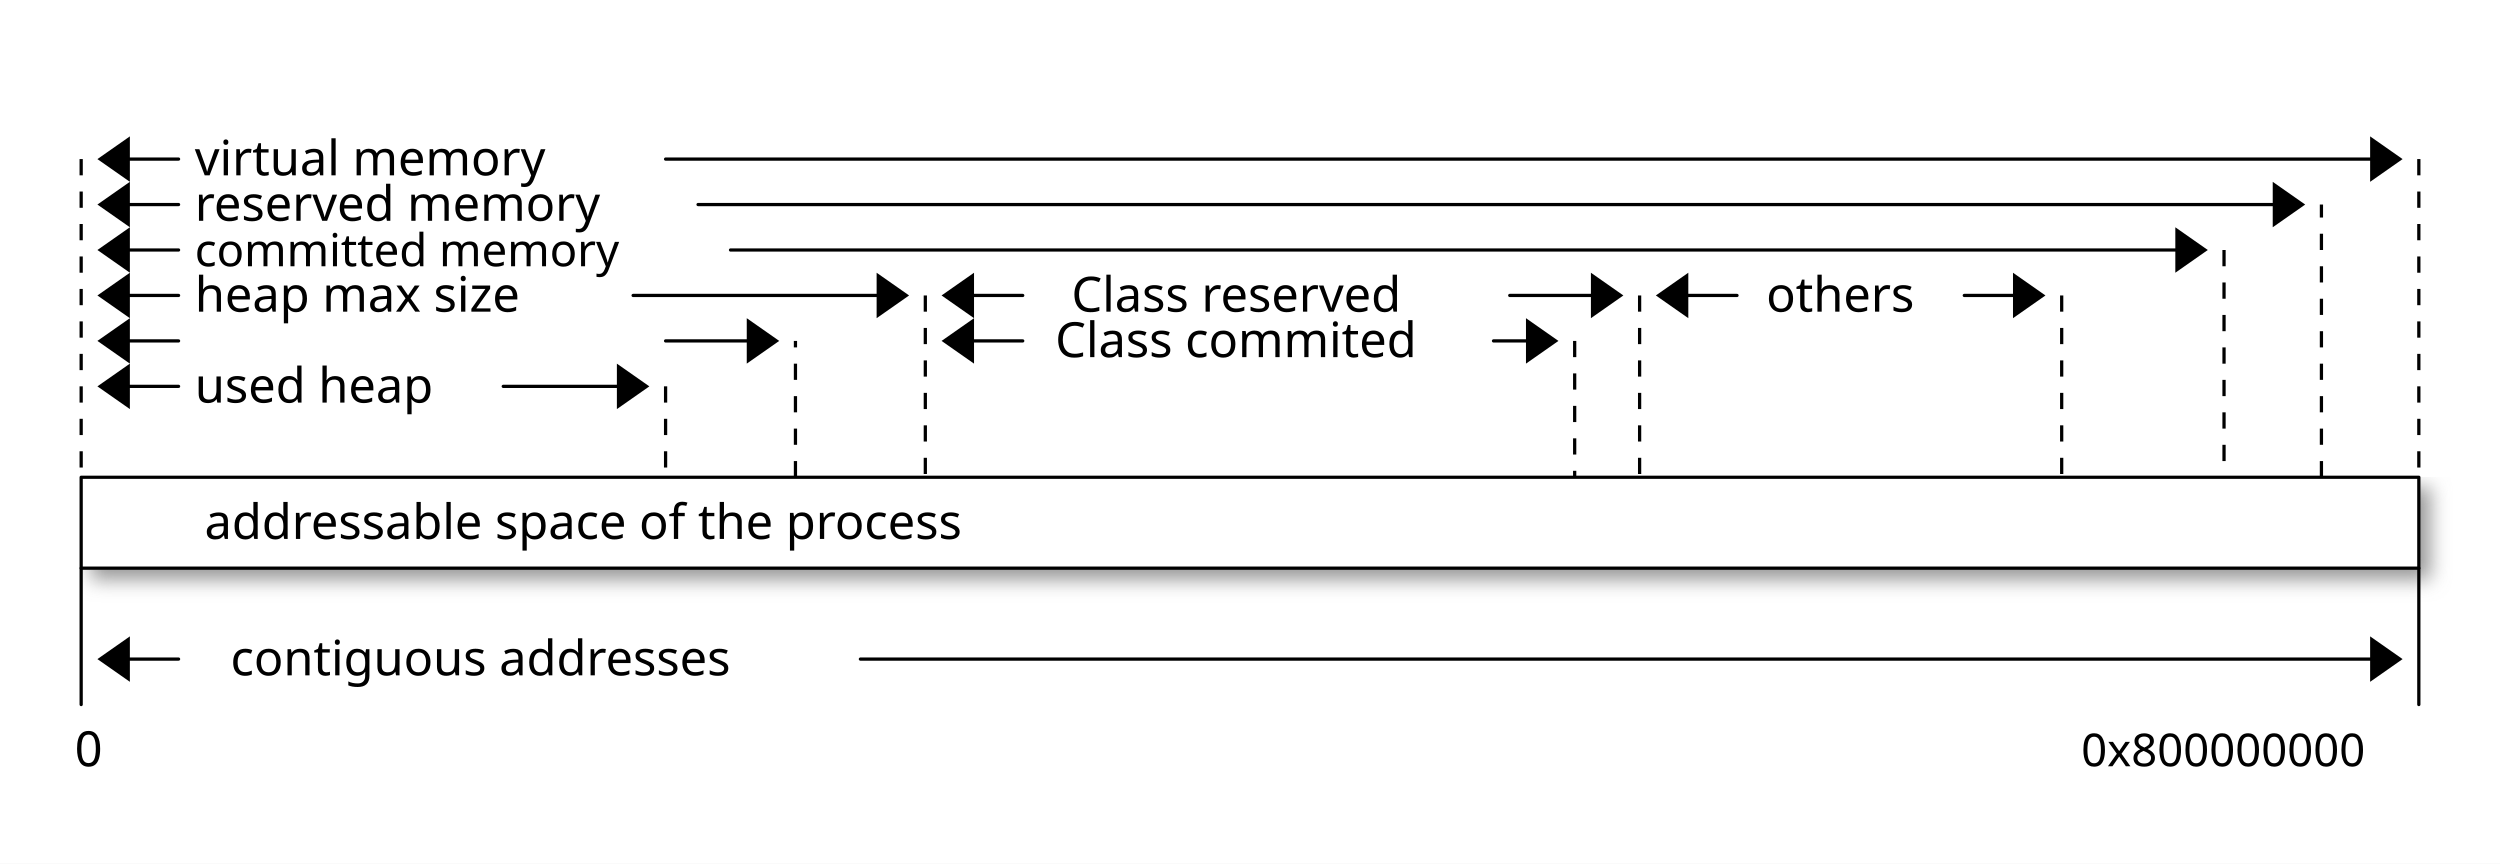
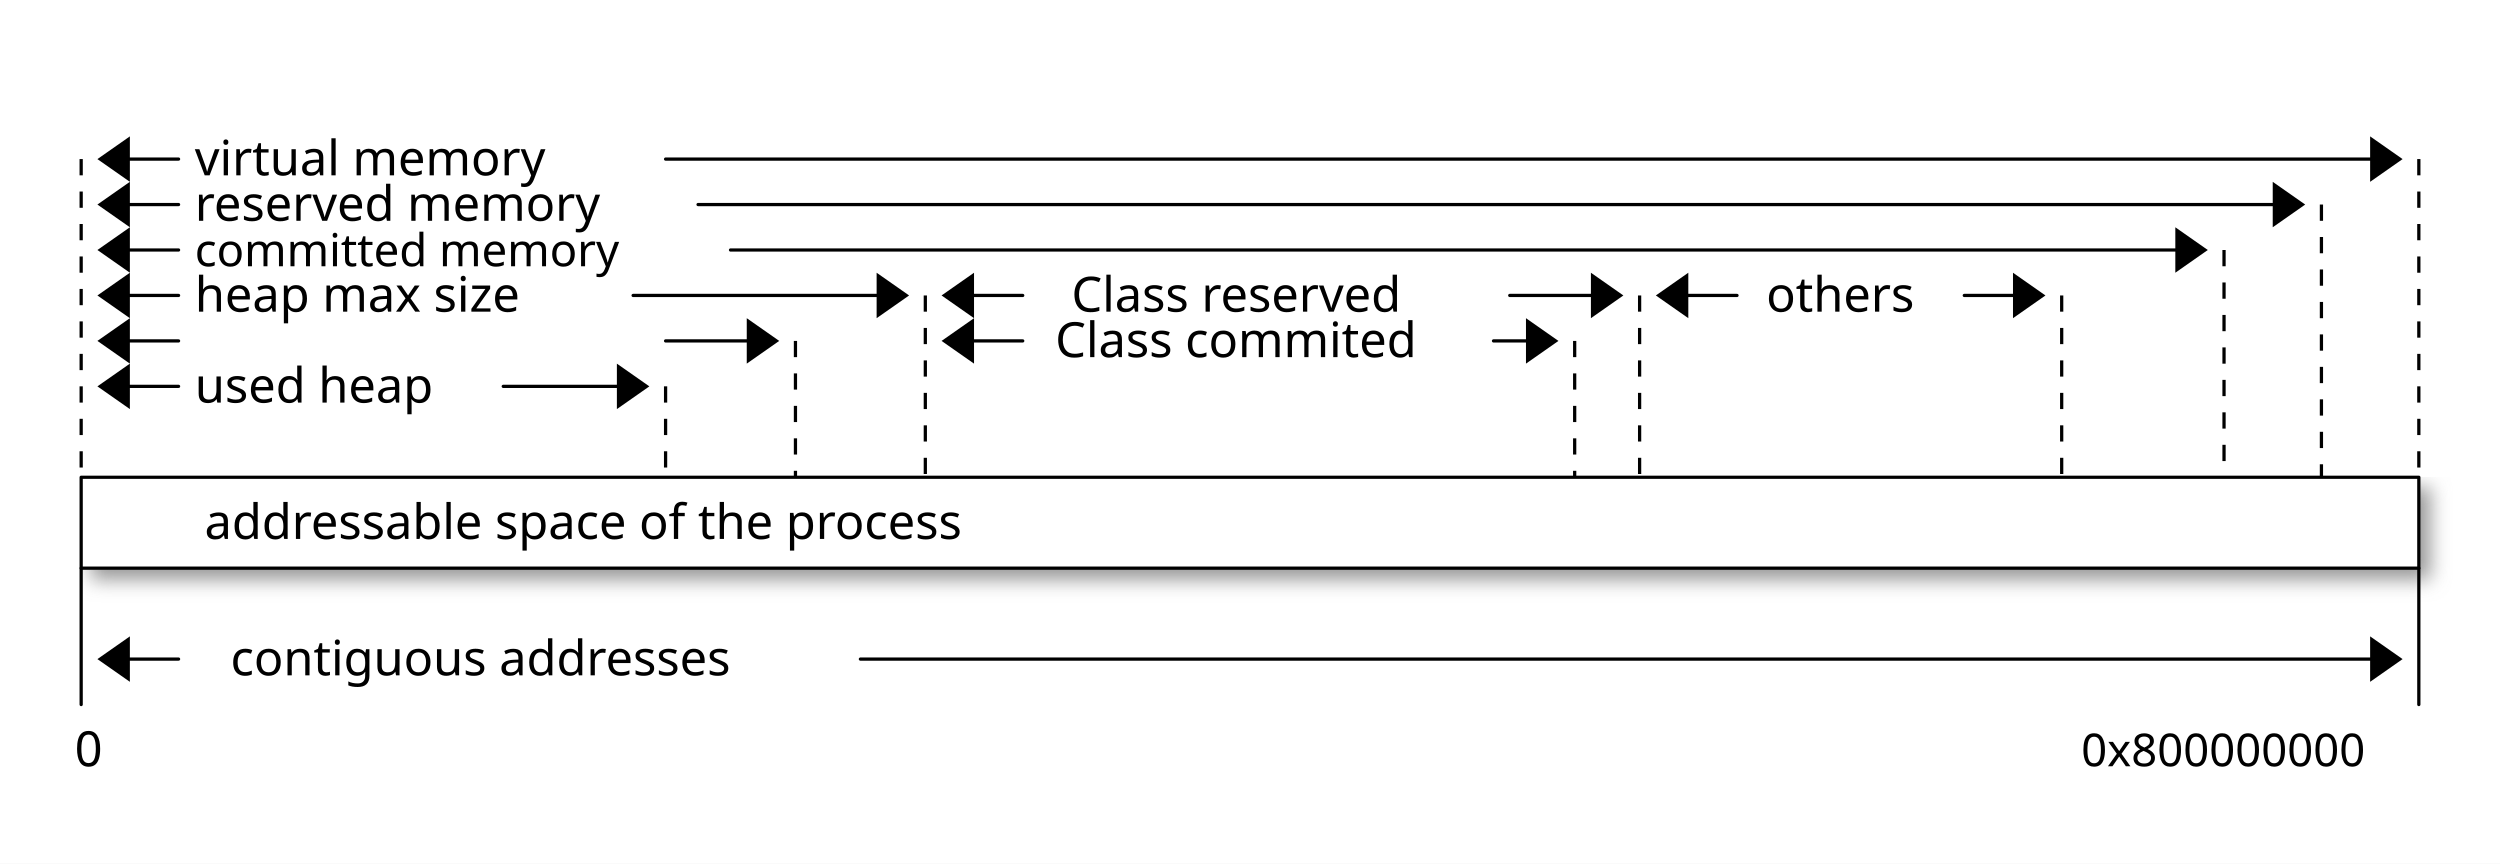
<svg xmlns="http://www.w3.org/2000/svg" height="266" preserveAspectRatio="xMidYMid meet" shape-rendering="geometricPrecision" version="1.0" viewBox="0 0 770 266" width="770">
  <defs>
    <style type="text/css">@font-face {
  font-family: sans-serif;
}</style>
    <filter height="200%" id="shadowBlur" width="200%" x="0" y="0">
      <feOffset dx="3" dy="3" in="SourceGraphic" result="offOut" />
      <feGaussianBlur in="offOut" stdDeviation="3" />
    </filter>
  </defs>
  <g stroke-linecap="square" stroke-linejoin="round" stroke-width="1">
    <rect height="266" style="fill: #ffffff" width="770" x="0" y="0" />
-     <path d="M745.0 147.0 L745.0 175.0 L25.0 175.0 L25.0 147.0 z" fill="#969696" filter="url(#shadowBlur)" stroke="#969696" />
-     <path d="M745.0 147.0 L745.0 175.0 L25.0 175.0 L25.0 147.0 z" fill="white" stroke="#000000" stroke-linecap="round" stroke-linejoin="round" stroke-width="1.0" />
+     <path d="M25.0 147.0 L745.0 147.0 L745.0 175.0 L25.0 175.0 z" fill="#969696" filter="url(#shadowBlur)" stroke="#969696" />
+     <path d="M25.0 147.0 L745.0 147.0 L745.0 175.0 L25.0 175.0 z" fill="white" stroke="#000000" stroke-linecap="round" stroke-linejoin="round" stroke-width="1.0" />
    <path d="M40.0 42.0 L30.0 49.0 L40.0 56.0 z" fill="#000000" stroke="none" stroke-linecap="round" stroke-linejoin="round" stroke-width="1.0" />
    <path d="M730.0 42.0 L740.0 49.0 L730.0 56.0 z" fill="#000000" stroke="none" stroke-linecap="round" stroke-linejoin="round" stroke-width="1.0" />
    <path d="M40.0 56.0 L30.0 63.0 L40.0 70.0 z" fill="#000000" stroke="none" stroke-linecap="round" stroke-linejoin="round" stroke-width="1.0" />
    <path d="M700.0 56.0 L710.0 63.0 L700.0 70.0 z" fill="#000000" stroke="none" stroke-linecap="round" stroke-linejoin="round" stroke-width="1.0" />
    <path d="M40.0 70.0 L30.0 77.0 L40.0 84.0 z" fill="#000000" stroke="none" stroke-linecap="round" stroke-linejoin="round" stroke-width="1.0" />
    <path d="M670.0 70.0 L680.0 77.0 L670.0 84.0 z" fill="#000000" stroke="none" stroke-linecap="round" stroke-linejoin="round" stroke-width="1.0" />
    <path d="M40.0 84.0 L30.0 91.0 L40.0 98.0 z" fill="#000000" stroke="none" stroke-linecap="round" stroke-linejoin="round" stroke-width="1.0" />
    <path d="M270.0 84.0 L280.0 91.0 L270.0 98.0 z" fill="#000000" stroke="none" stroke-linecap="round" stroke-linejoin="round" stroke-width="1.0" />
    <path d="M300.0 84.0 L290.0 91.0 L300.0 98.0 z" fill="#000000" stroke="none" stroke-linecap="round" stroke-linejoin="round" stroke-width="1.0" />
    <path d="M490.0 84.0 L500.0 91.0 L490.0 98.0 z" fill="#000000" stroke="none" stroke-linecap="round" stroke-linejoin="round" stroke-width="1.0" />
    <path d="M520.0 84.0 L510.0 91.0 L520.0 98.0 z" fill="#000000" stroke="none" stroke-linecap="round" stroke-linejoin="round" stroke-width="1.0" />
    <path d="M620.0 84.0 L630.0 91.0 L620.0 98.0 z" fill="#000000" stroke="none" stroke-linecap="round" stroke-linejoin="round" stroke-width="1.0" />
    <path d="M40.0 98.0 L30.0 105.0 L40.0 112.0 z" fill="#000000" stroke="none" stroke-linecap="round" stroke-linejoin="round" stroke-width="1.0" />
    <path d="M230.0 98.0 L240.0 105.0 L230.0 112.0 z" fill="#000000" stroke="none" stroke-linecap="round" stroke-linejoin="round" stroke-width="1.0" />
    <path d="M300.0 98.0 L290.0 105.0 L300.0 112.0 z" fill="#000000" stroke="none" stroke-linecap="round" stroke-linejoin="round" stroke-width="1.0" />
    <path d="M470.0 98.0 L480.0 105.0 L470.0 112.0 z" fill="#000000" stroke="none" stroke-linecap="round" stroke-linejoin="round" stroke-width="1.0" />
    <path d="M40.0 112.0 L30.0 119.0 L40.0 126.0 z" fill="#000000" stroke="none" stroke-linecap="round" stroke-linejoin="round" stroke-width="1.0" />
    <path d="M190.0 112.0 L200.0 119.0 L190.0 126.0 z" fill="#000000" stroke="none" stroke-linecap="round" stroke-linejoin="round" stroke-width="1.0" />
    <path d="M40.0 196.0 L30.0 203.0 L40.0 210.0 z" fill="#000000" stroke="none" stroke-linecap="round" stroke-linejoin="round" stroke-width="1.0" />
    <path d="M730.0 196.0 L740.0 203.0 L730.0 210.0 z" fill="#000000" stroke="none" stroke-linecap="round" stroke-linejoin="round" stroke-width="1.0" />
    <path d="M460.0 105.0 L475.0 105.0 " fill="none" stroke="#000000" stroke-linecap="round" stroke-linejoin="round" stroke-width="1.0" />
-     <path d="M735.0 49.0 L205.0 49.0 " fill="none" stroke="#000000" stroke-linecap="round" stroke-linejoin="round" stroke-width="1.0" />
-     <path d="M735.0 203.0 L265.0 203.0 " fill="none" stroke="#000000" stroke-linecap="round" stroke-linejoin="round" stroke-width="1.0" />
+     <path d="M35.0 49.0 L55.0 49.0 " fill="none" stroke="#000000" stroke-linecap="round" stroke-linejoin="round" stroke-width="1.0" />
+     <path d="M205.0 49.0 L735.0 49.0 " fill="none" stroke="#000000" stroke-linecap="round" stroke-linejoin="round" stroke-width="1.0" />
+     <path d="M35.0 63.0 L55.0 63.0 " fill="none" stroke="#000000" stroke-linecap="round" stroke-linejoin="round" stroke-width="1.0" />
    <path d="M215.0 63.0 L705.0 63.0 " fill="none" stroke="#000000" stroke-linecap="round" stroke-linejoin="round" stroke-width="1.0" />
-     <path d="M675.0 77.0 L225.0 77.0 " fill="none" stroke="#000000" stroke-linecap="round" stroke-linejoin="round" stroke-width="1.0" />
+     <path d="M35.0 77.0 L55.0 77.0 " fill="none" stroke="#000000" stroke-linecap="round" stroke-linejoin="round" stroke-width="1.0" />
+     <path d="M225.0 77.0 L675.0 77.0 " fill="none" stroke="#000000" stroke-linecap="round" stroke-linejoin="round" stroke-width="1.0" />
+     <path d="M35.0 91.0 L55.0 91.0 " fill="none" stroke="#000000" stroke-linecap="round" stroke-linejoin="round" stroke-width="1.0" />
    <path d="M195.0 91.0 L275.0 91.0 " fill="none" stroke="#000000" stroke-linecap="round" stroke-linejoin="round" stroke-width="1.0" />
-     <path d="M235.0 105.0 L205.0 105.0 " fill="none" stroke="#000000" stroke-linecap="round" stroke-linejoin="round" stroke-width="1.0" />
-     <path d="M495.0 91.0 L465.0 91.0 " fill="none" stroke="#000000" stroke-linecap="round" stroke-linejoin="round" stroke-width="1.0" />
-     <path d="M55.0 49.0 L35.0 49.0 " fill="none" stroke="#000000" stroke-linecap="round" stroke-linejoin="round" stroke-width="1.0" />
-     <path d="M35.0 63.0 L55.0 63.0 " fill="none" stroke="#000000" stroke-linecap="round" stroke-linejoin="round" stroke-width="1.0" />
-     <path d="M55.0 77.0 L35.0 77.0 " fill="none" stroke="#000000" stroke-linecap="round" stroke-linejoin="round" stroke-width="1.0" />
-     <path d="M55.0 91.0 L35.0 91.0 " fill="none" stroke="#000000" stroke-linecap="round" stroke-linejoin="round" stroke-width="1.0" />
-     <path d="M55.0 105.0 L35.0 105.0 " fill="none" stroke="#000000" stroke-linecap="round" stroke-linejoin="round" stroke-width="1.0" />
-     <path d="M55.0 119.0 L35.0 119.0 " fill="none" stroke="#000000" stroke-linecap="round" stroke-linejoin="round" stroke-width="1.0" />
-     <path d="M55.0 203.0 L35.0 203.0 " fill="none" stroke="#000000" stroke-linecap="round" stroke-linejoin="round" stroke-width="1.0" />
-     <path d="M535.0 91.0 L515.0 91.0 " fill="none" stroke="#000000" stroke-linecap="round" stroke-linejoin="round" stroke-width="1.0" />
-     <path d="M315.0 91.0 L295.0 91.0 " fill="none" stroke="#000000" stroke-linecap="round" stroke-linejoin="round" stroke-width="1.0" />
-     <path d="M315.0 105.0 L295.0 105.0 " fill="none" stroke="#000000" stroke-linecap="round" stroke-linejoin="round" stroke-width="1.0" />
-     <path d="M195.0 119.0 L155.0 119.0 " fill="none" stroke="#000000" stroke-linecap="round" stroke-linejoin="round" stroke-width="1.0" />
-     <path d="M625.0 91.0 L605.0 91.0 " fill="none" stroke="#000000" stroke-linecap="round" stroke-linejoin="round" stroke-width="1.0" />
-     <path d="M715.0 147.0 L715.0 63.0 " fill="white" stroke="#000000" stroke-dasharray="5,5" stroke-linecap="butt" stroke-linejoin="round" stroke-miterlimit="0" stroke-width="1.0" />
+     <path d="M295.0 91.0 L315.0 91.0 " fill="none" stroke="#000000" stroke-linecap="round" stroke-linejoin="round" stroke-width="1.0" />
+     <path d="M465.0 91.0 L495.0 91.0 " fill="none" stroke="#000000" stroke-linecap="round" stroke-linejoin="round" stroke-width="1.0" />
+     <path d="M515.0 91.0 L535.0 91.0 " fill="none" stroke="#000000" stroke-linecap="round" stroke-linejoin="round" stroke-width="1.0" />
+     <path d="M605.0 91.0 L625.0 91.0 " fill="none" stroke="#000000" stroke-linecap="round" stroke-linejoin="round" stroke-width="1.0" />
+     <path d="M35.0 105.0 L55.0 105.0 " fill="none" stroke="#000000" stroke-linecap="round" stroke-linejoin="round" stroke-width="1.0" />
+     <path d="M205.0 105.0 L235.0 105.0 " fill="none" stroke="#000000" stroke-linecap="round" stroke-linejoin="round" stroke-width="1.0" />
+     <path d="M295.0 105.0 L315.0 105.0 " fill="none" stroke="#000000" stroke-linecap="round" stroke-linejoin="round" stroke-width="1.0" />
+     <path d="M35.0 119.0 L55.0 119.0 " fill="none" stroke="#000000" stroke-linecap="round" stroke-linejoin="round" stroke-width="1.0" />
+     <path d="M155.0 119.0 L195.0 119.0 " fill="none" stroke="#000000" stroke-linecap="round" stroke-linejoin="round" stroke-width="1.0" />
+     <path d="M35.0 203.0 L55.0 203.0 " fill="none" stroke="#000000" stroke-linecap="round" stroke-linejoin="round" stroke-width="1.0" />
+     <path d="M265.0 203.0 L735.0 203.0 " fill="none" stroke="#000000" stroke-linecap="round" stroke-linejoin="round" stroke-width="1.0" />
+     <path d="M25.0 49.0 L25.0 147.0 " fill="none" stroke="#000000" stroke-dasharray="5.0,5.0" stroke-linecap="butt" stroke-linejoin="round" stroke-miterlimit="0" stroke-width="1.0" />
+     <path d="M745.0 49.0 L745.0 147.0 " fill="none" stroke="#000000" stroke-dasharray="5.0,5.0" stroke-linecap="butt" stroke-linejoin="round" stroke-miterlimit="0" stroke-width="1.0" />
+     <path d="M715.0 63.0 L715.0 147.0 " fill="none" stroke="#000000" stroke-dasharray="5.0,5.0" stroke-linecap="butt" stroke-linejoin="round" stroke-miterlimit="0" stroke-width="1.0" />
+     <path d="M685.0 77.0 L685.0 147.0 " fill="none" stroke="#000000" stroke-dasharray="5.0,5.0" stroke-linecap="butt" stroke-linejoin="round" stroke-miterlimit="0" stroke-width="1.0" />
+     <path d="M285.0 91.0 L285.0 147.0 " fill="none" stroke="#000000" stroke-dasharray="5.0,5.0" stroke-linecap="butt" stroke-linejoin="round" stroke-miterlimit="0" stroke-width="1.0" />
+     <path d="M505.0 91.0 L505.0 147.0 " fill="none" stroke="#000000" stroke-dasharray="5.0,5.0" stroke-linecap="butt" stroke-linejoin="round" stroke-miterlimit="0" stroke-width="1.0" />
+     <path d="M635.0 91.0 L635.0 147.0 " fill="none" stroke="#000000" stroke-dasharray="5.0,5.0" stroke-linecap="butt" stroke-linejoin="round" stroke-miterlimit="0" stroke-width="1.0" />
+     <path d="M245.0 105.0 L245.0 147.0 " fill="none" stroke="#000000" stroke-dasharray="5.0,5.0" stroke-linecap="butt" stroke-linejoin="round" stroke-miterlimit="0" stroke-width="1.0" />
+     <path d="M485.0 105.0 L485.0 147.0 " fill="none" stroke="#000000" stroke-dasharray="5.0,5.0" stroke-linecap="butt" stroke-linejoin="round" stroke-miterlimit="0" stroke-width="1.0" />
+     <path d="M205.0 119.0 L205.0 147.0 " fill="none" stroke="#000000" stroke-dasharray="5.0,5.0" stroke-linecap="butt" stroke-linejoin="round" stroke-miterlimit="0" stroke-width="1.0" />
    <path d="M25.0 175.0 L25.0 217.0 " fill="none" stroke="#000000" stroke-linecap="round" stroke-linejoin="round" stroke-width="1.0" />
-     <path d="M745.0 49.0 L745.0 147.0 " fill="white" stroke="#000000" stroke-dasharray="5,5" stroke-linecap="butt" stroke-linejoin="round" stroke-miterlimit="0" stroke-width="1.0" />
-     <path d="M635.0 91.0 L635.0 147.0 " fill="white" stroke="#000000" stroke-dasharray="5,5" stroke-linecap="butt" stroke-linejoin="round" stroke-miterlimit="0" stroke-width="1.0" />
    <path d="M745.0 175.0 L745.0 217.0 " fill="none" stroke="#000000" stroke-linecap="round" stroke-linejoin="round" stroke-width="1.0" />
-     <path d="M505.0 91.0 L505.0 147.0 " fill="white" stroke="#000000" stroke-dasharray="5,5" stroke-linecap="butt" stroke-linejoin="round" stroke-miterlimit="0" stroke-width="1.0" />
-     <path d="M285.0 91.0 L285.0 147.0 " fill="white" stroke="#000000" stroke-dasharray="5,5" stroke-linecap="butt" stroke-linejoin="round" stroke-miterlimit="0" stroke-width="1.0" />
-     <path d="M205.0 119.0 L205.0 147.0 " fill="white" stroke="#000000" stroke-dasharray="5,5" stroke-linecap="butt" stroke-linejoin="round" stroke-miterlimit="0" stroke-width="1.0" />
-     <path d="M485.0 105.0 L485.0 147.0 " fill="white" stroke="#000000" stroke-dasharray="5,5" stroke-linecap="butt" stroke-linejoin="round" stroke-miterlimit="0" stroke-width="1.0" />
-     <path d="M25.0 49.0 L25.0 147.0 " fill="white" stroke="#000000" stroke-dasharray="5,5" stroke-linecap="butt" stroke-linejoin="round" stroke-miterlimit="0" stroke-width="1.0" />
-     <path d="M685.0 77.0 L685.0 147.0 " fill="white" stroke="#000000" stroke-dasharray="5,5" stroke-linecap="butt" stroke-linejoin="round" stroke-miterlimit="0" stroke-width="1.0" />
-     <path d="M245.0 147.0 L245.0 105.0 " fill="white" stroke="#000000" stroke-dasharray="5,5" stroke-linecap="butt" stroke-linejoin="round" stroke-miterlimit="0" stroke-width="1.0" />
    <text fill="#000000" font-family="sans-serif" font-size="15" stroke="none" x="60" y="54">virtual memory</text>
    <text fill="#000000" font-family="sans-serif" font-size="15" stroke="none" x="60" y="68">reserved memory</text>
    <text fill="#000000" font-family="sans-serif" font-size="14" stroke="none" x="60" y="82">committed memory</text>
    <text fill="#000000" font-family="sans-serif" font-size="15" stroke="none" x="60" y="96">heap max size</text>
    <text fill="#ffffff" font-family="sans-serif" font-size="15" stroke="none" x="60" y="110">committed heap</text>
    <text fill="#000000" font-family="sans-serif" font-size="15" stroke="none" x="60" y="124">used heap</text>
-     <text fill="#000000" font-family="sans-serif" font-size="15" stroke="none" x="63" y="166">addressable space of the process</text>
    <text fill="#000000" font-family="sans-serif" font-size="15" stroke="none" x="330" y="96">Class reserved</text>
    <text fill="#000000" font-family="sans-serif" font-size="15" stroke="none" x="325" y="110">Class commited</text>
+     <text fill="#000000" font-family="sans-serif" font-size="15" stroke="none" x="544" y="96">others</text>
+     <text fill="#000000" font-family="sans-serif" font-size="15" stroke="none" x="63" y="166">addressable space of the process</text>
    <text fill="#000000" font-family="sans-serif" font-size="15" stroke="none" x="71" y="208">contiguous addresses</text>
+     <text fill="#000000" font-family="sans-serif" font-size="15" stroke="none" x="23" y="236">0 </text>
    <text fill="#000000" font-family="sans-serif" font-size="14" stroke="none" x="641" y="236">0x800000000</text>
-     <text fill="#000000" font-family="sans-serif" font-size="15" stroke="none" x="544" y="96">others</text>
-     <text fill="#000000" font-family="sans-serif" font-size="15" stroke="none" x="23" y="236">0 </text>
  </g>
</svg>
